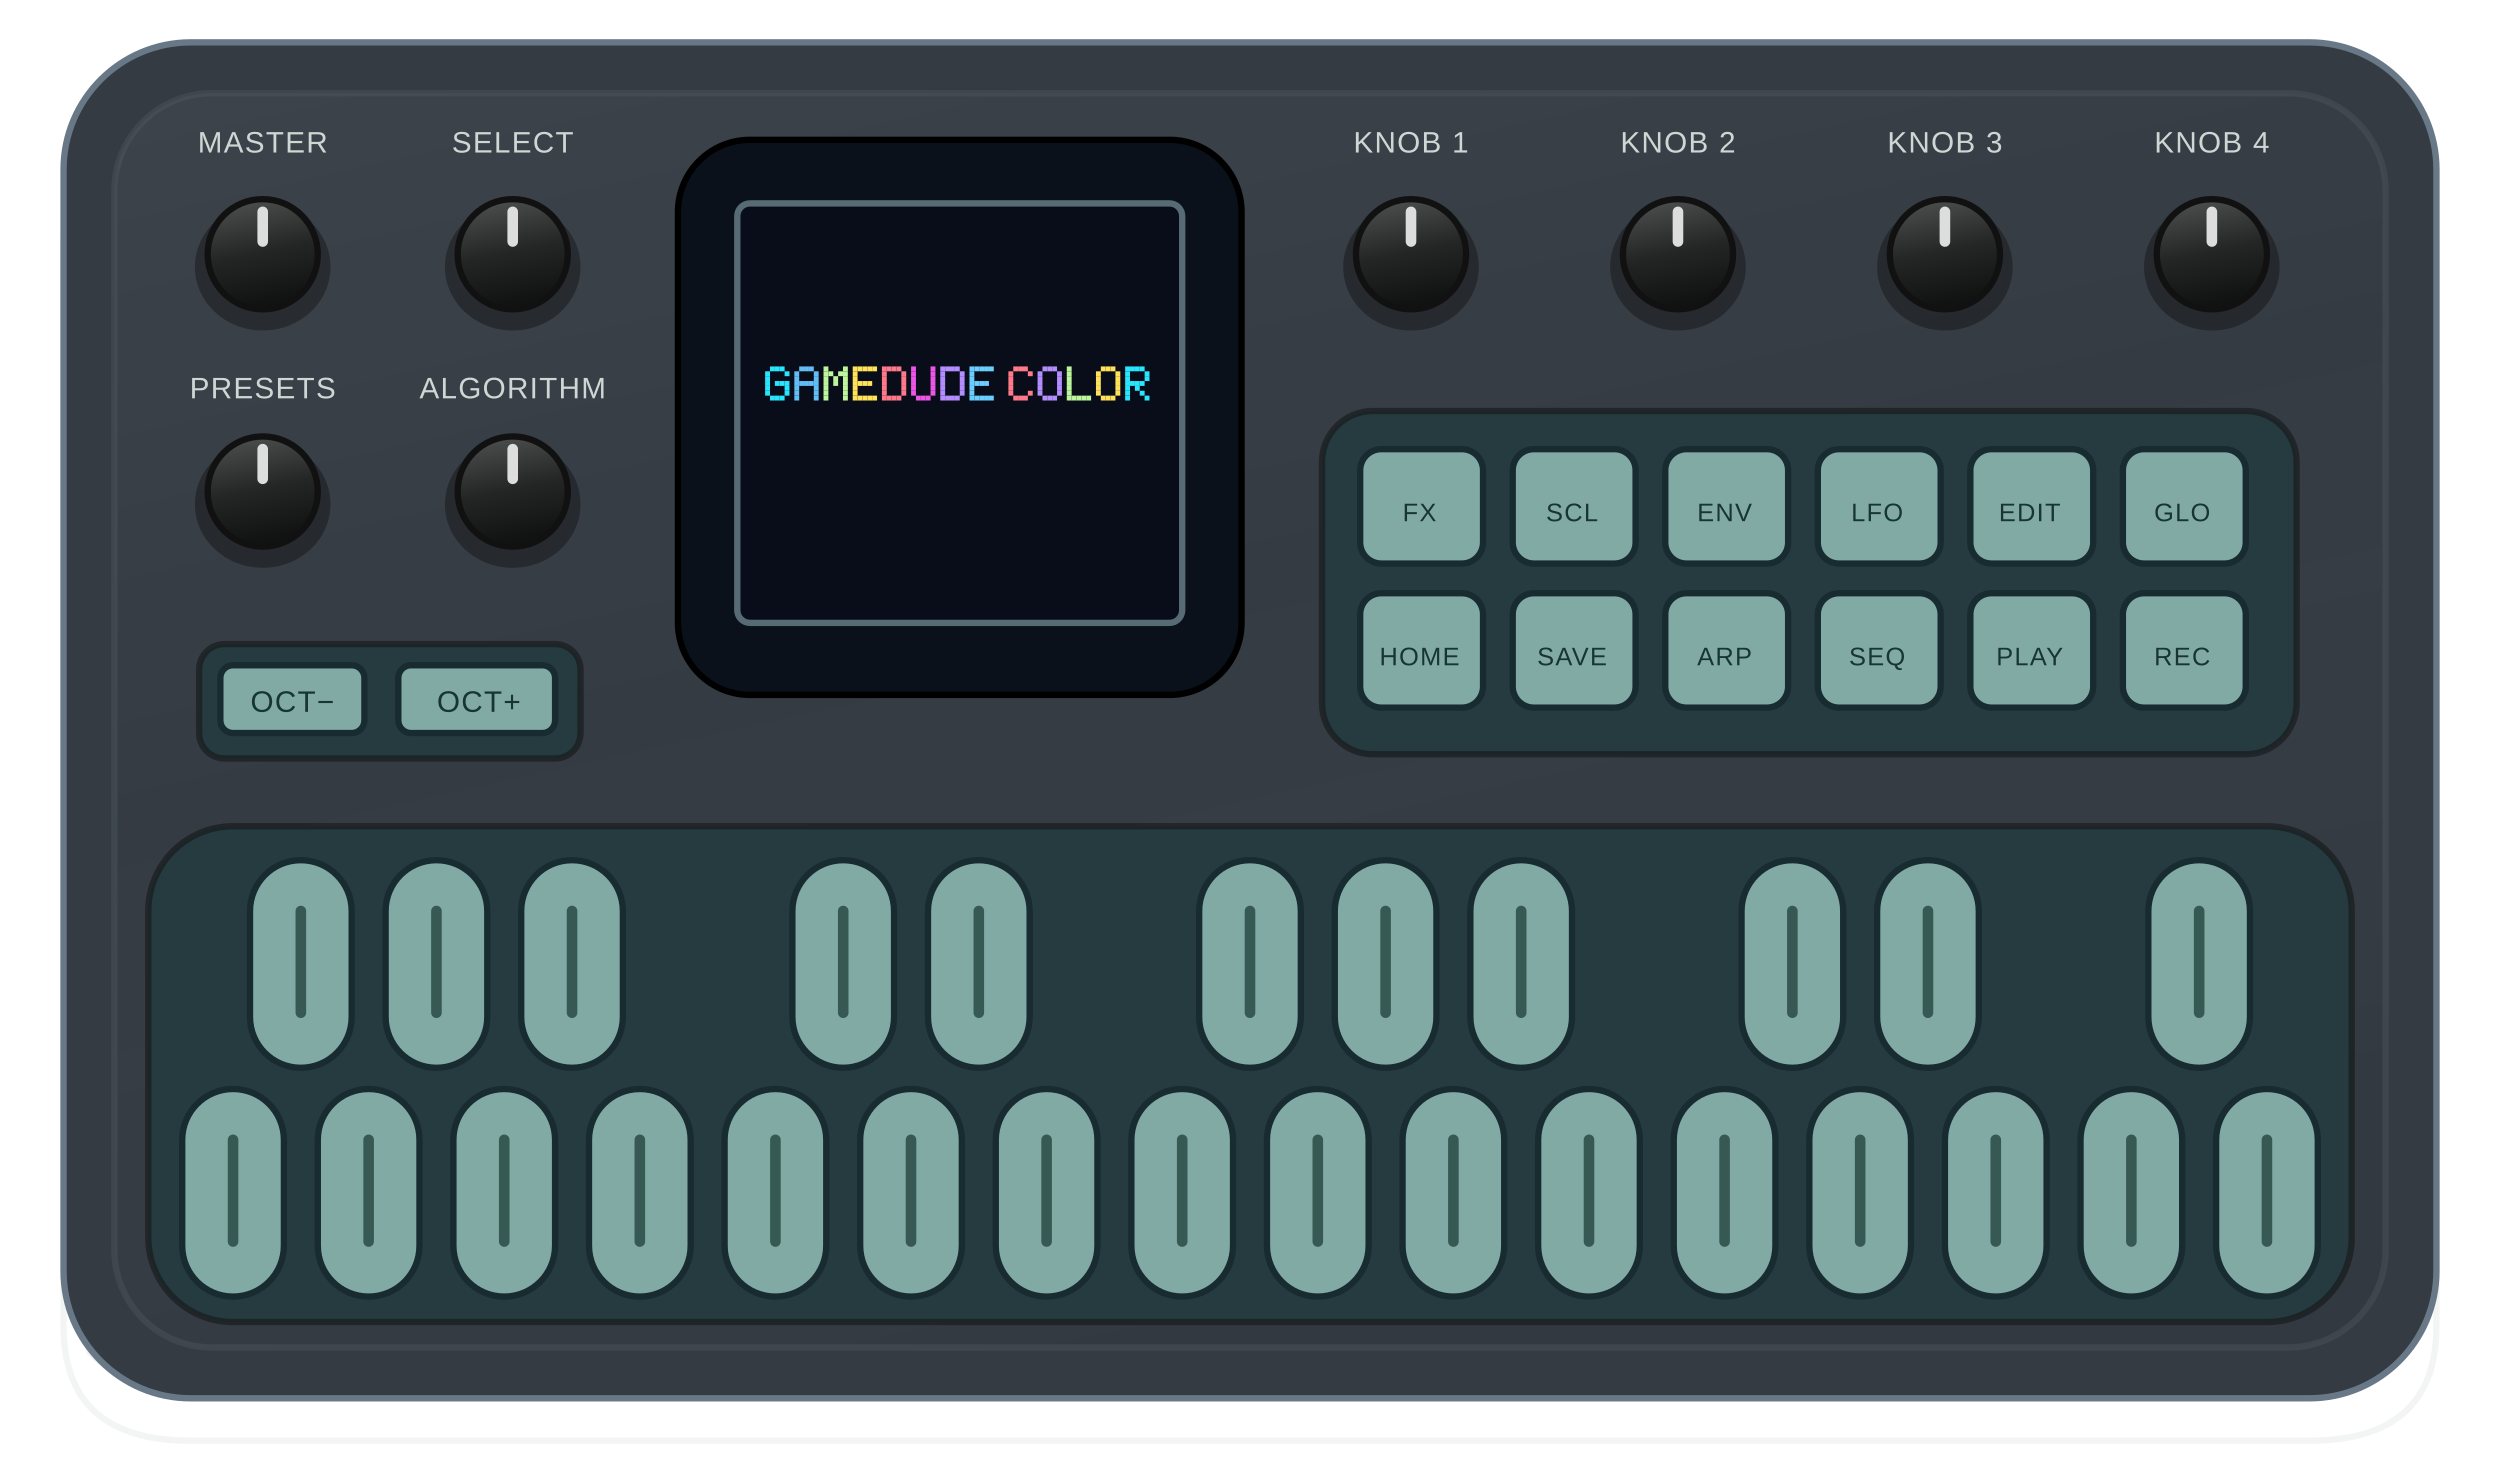
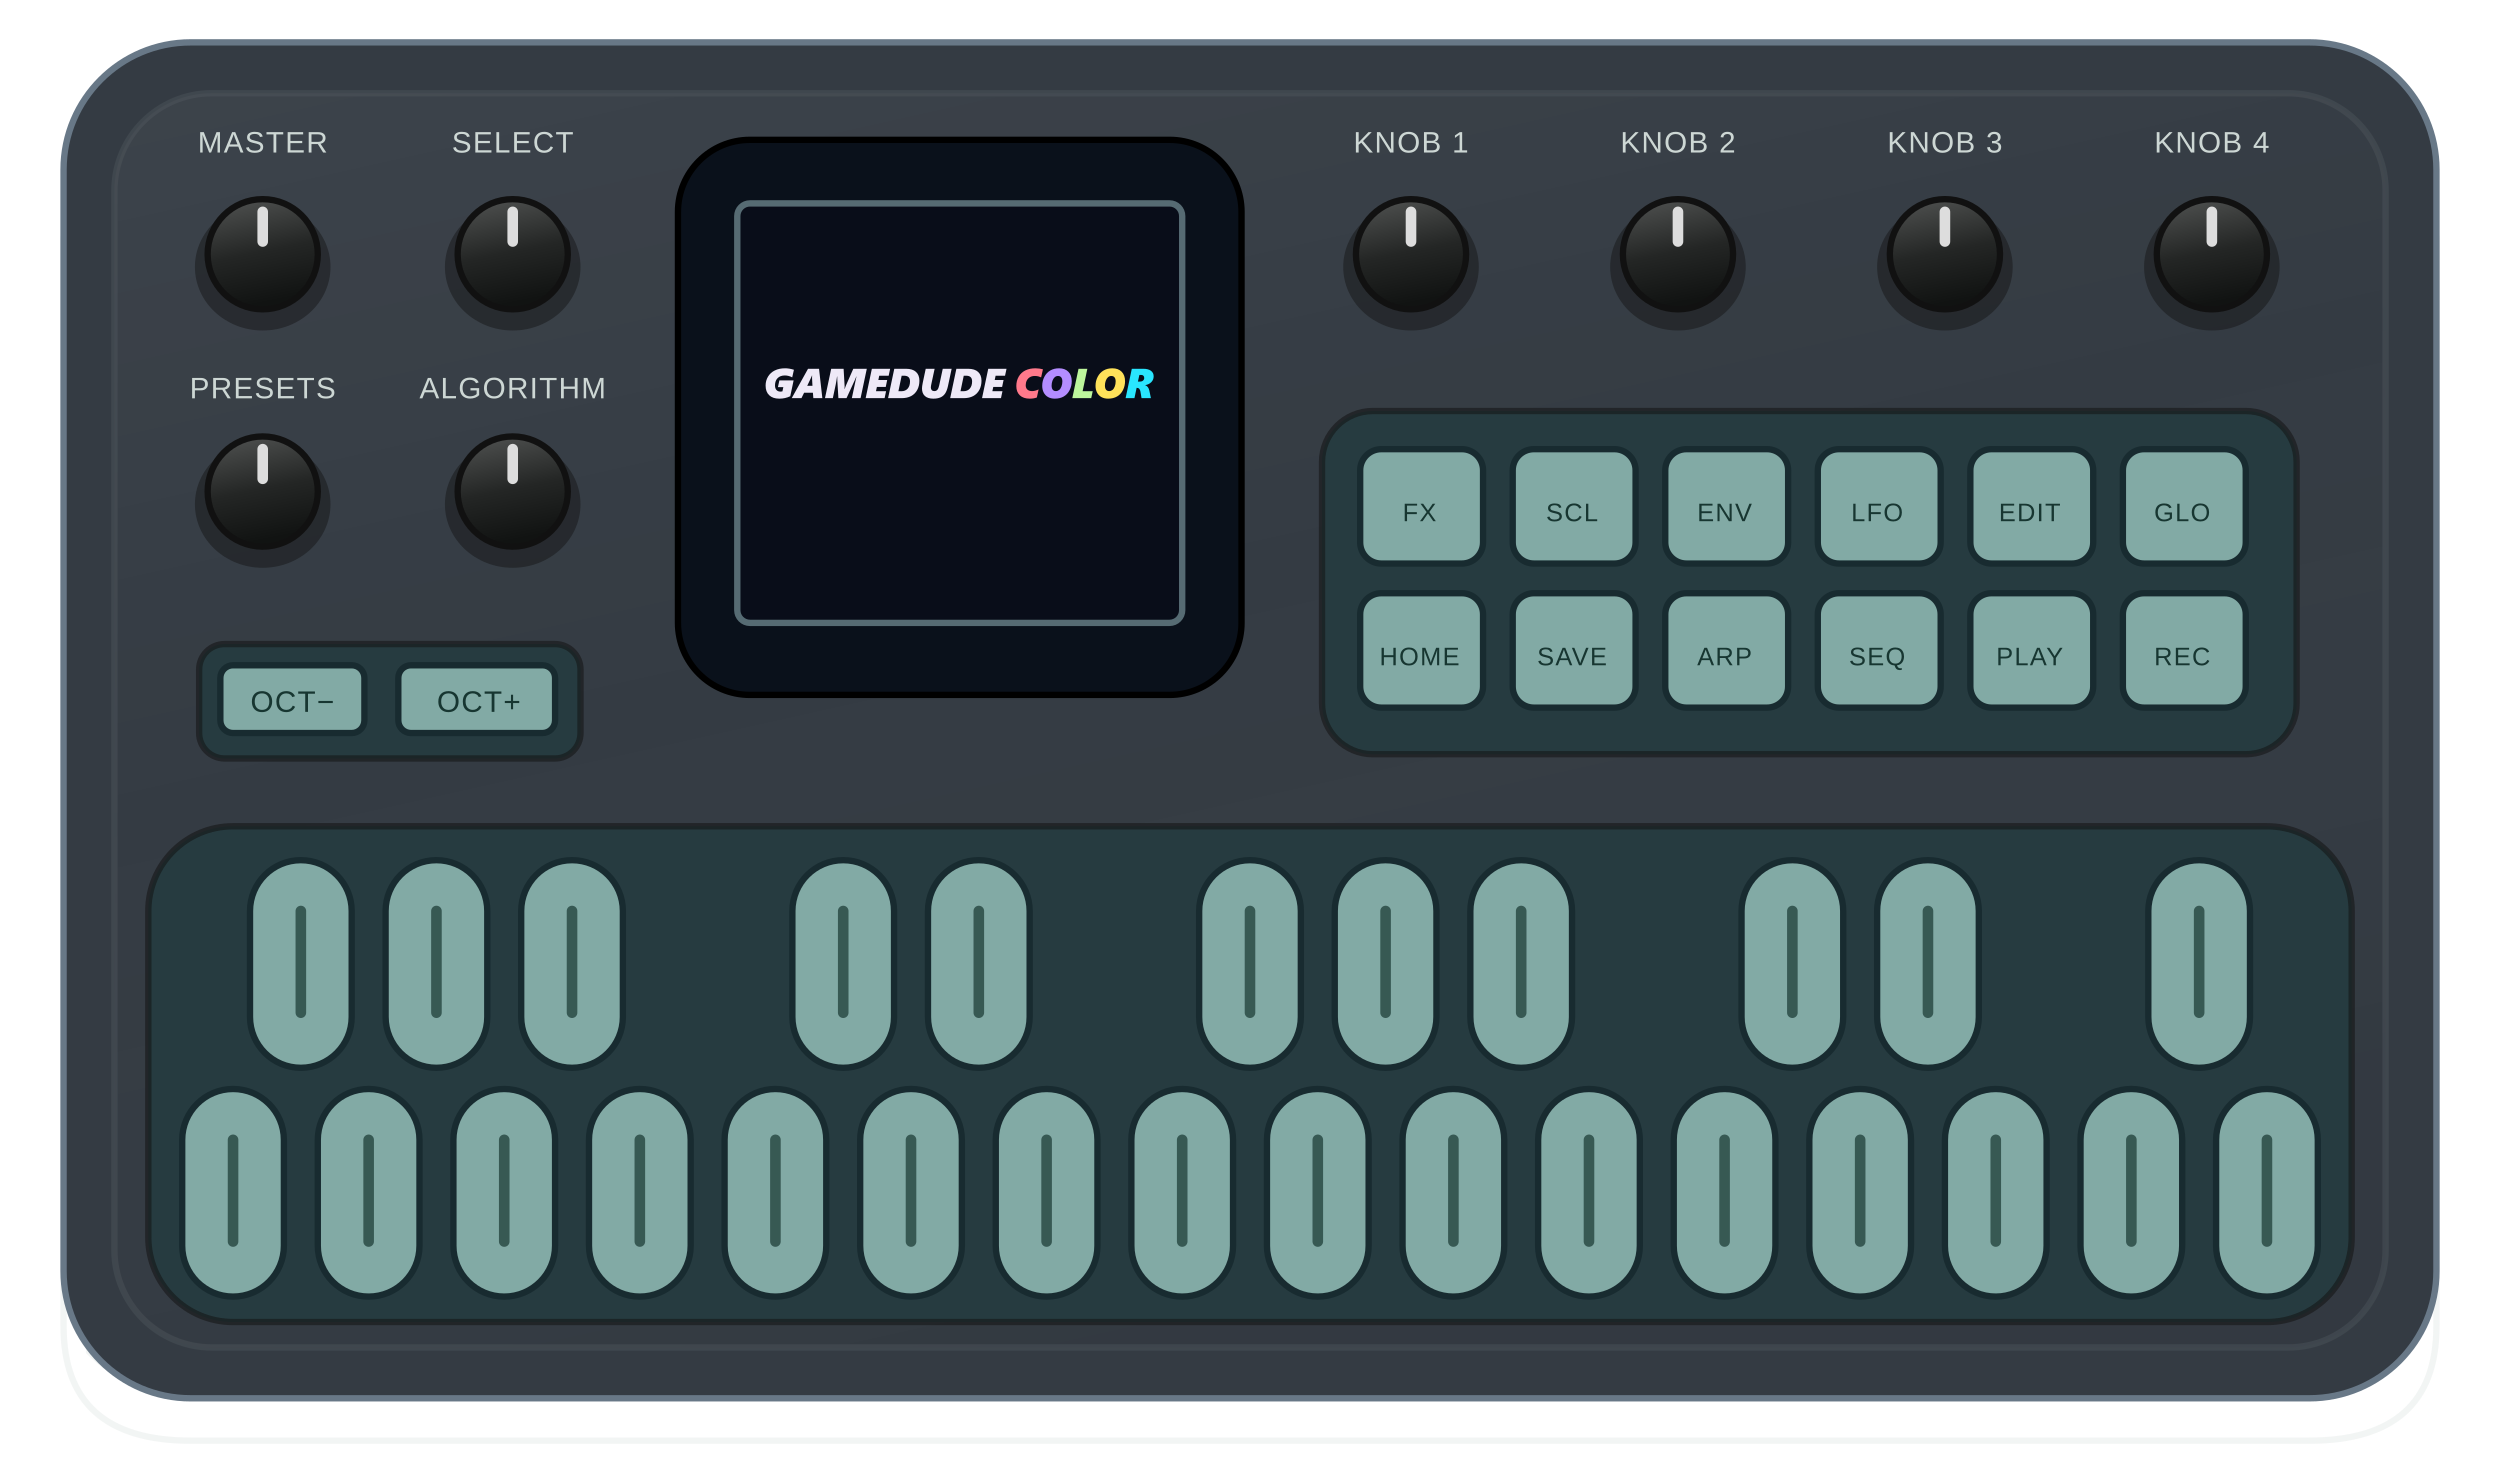
<svg xmlns="http://www.w3.org/2000/svg" viewBox="25 45 590 350" role="img" aria-label="FM-1 GameDude simulator">
  <style>
.hero-product{color:#cdd7d4}.product-body{fill:#343b43;stroke:#687887}.product-rubber{fill:#263b40;stroke:#1118}.product-button{fill:var(--button-fill,#82aaa5);stroke:#182b30}.product-detail{opacity:.25}.product-bezel{fill:#0a111b;stroke:#000}.product-screen{fill:#090d19;stroke:#566b73}.product-labels{font-family:Arial,sans-serif;letter-spacing:.3px}.product-control-ink{color:#173631}
</style>
  <defs>
    <g id="fm1-knob">
      <circle r="13" />
      <ellipse cy="3" rx="16" ry="15" opacity=".35" />
      <path d="M0 -10v7" stroke-width="2.5" />
    </g>
    <g id="fm1-key">
      <rect width="24" height="49" rx="12" />
      <path d="M12 12v24" opacity=".65" stroke-width="2.5" />
    </g>
    <g id="fm1-product-knob" class="product-knob">
      <ellipse cy="3" rx="16" ry="15" fill="#111" opacity=".45" stroke="none" />
      <circle r="13" fill="url(#fm1-knob-shade)" stroke="#111" />
      <path d="M0 -10v7" stroke="#ddd" stroke-width="2.5" />
    </g>
    <g id="fm1-product-key">
      <rect class="product-button" width="24" height="49" rx="12" />
      <path d="M12 12v24" opacity=".7" stroke-width="2.5" />
    </g>
    <linearGradient id="fm1-knob-shade" x2=".2" y2="1">
      <stop stop-color="#525453" />
      <stop offset=".55" stop-color="#242625" />
      <stop offset="1" stop-color="#111312" />
    </linearGradient>
    <linearGradient id="fm1-body-sheen" x2=".4" y2="1">
      <stop stop-color="#fff" stop-opacity=".16" />
      <stop offset=".5" stop-color="#fff" stop-opacity="0" />
      <stop offset="1" stop-color="#000" stop-opacity=".1" />
    </linearGradient>
-     <symbol id="gd-logo" viewBox="0 0 324 36">
-       <rect x="6" y="4" width="4" height="4" fill="#29e6ff" />
-       <rect x="10" y="4" width="4" height="4" fill="#29e6ff" />
-       <rect x="14" y="4" width="4" height="4" fill="#29e6ff" />
-       <rect x="2" y="8" width="4" height="4" fill="#29e6ff" />
-       <rect x="18" y="8" width="4" height="4" fill="#29e6ff" />
-       <rect x="2" y="12" width="4" height="4" fill="#29e6ff" />
-       <rect x="2" y="16" width="4" height="4" fill="#29e6ff" />
-       <rect x="10" y="16" width="4" height="4" fill="#29e6ff" />
-       <rect x="14" y="16" width="4" height="4" fill="#29e6ff" />
-       <rect x="18" y="16" width="4" height="4" fill="#29e6ff" />
-       <rect x="2" y="20" width="4" height="4" fill="#29e6ff" />
-       <rect x="18" y="20" width="4" height="4" fill="#29e6ff" />
-       <rect x="2" y="24" width="4" height="4" fill="#29e6ff" />
-       <rect x="18" y="24" width="4" height="4" fill="#29e6ff" />
-       <rect x="6" y="28" width="4" height="4" fill="#29e6ff" />
-       <rect x="10" y="28" width="4" height="4" fill="#29e6ff" />
-       <rect x="14" y="28" width="4" height="4" fill="#29e6ff" />
-       <rect x="30" y="4" width="4" height="4" fill="#62bef6" />
-       <rect x="34" y="4" width="4" height="4" fill="#62bef6" />
-       <rect x="38" y="4" width="4" height="4" fill="#62bef6" />
-       <rect x="26" y="8" width="4" height="4" fill="#62bef6" />
-       <rect x="42" y="8" width="4" height="4" fill="#62bef6" />
-       <rect x="26" y="12" width="4" height="4" fill="#62bef6" />
-       <rect x="42" y="12" width="4" height="4" fill="#62bef6" />
-       <rect x="26" y="16" width="4" height="4" fill="#62bef6" />
-       <rect x="30" y="16" width="4" height="4" fill="#62bef6" />
-       <rect x="34" y="16" width="4" height="4" fill="#62bef6" />
-       <rect x="38" y="16" width="4" height="4" fill="#62bef6" />
-       <rect x="42" y="16" width="4" height="4" fill="#62bef6" />
-       <rect x="26" y="20" width="4" height="4" fill="#62bef6" />
-       <rect x="42" y="20" width="4" height="4" fill="#62bef6" />
-       <rect x="26" y="24" width="4" height="4" fill="#62bef6" />
-       <rect x="42" y="24" width="4" height="4" fill="#62bef6" />
-       <rect x="26" y="28" width="4" height="4" fill="#62bef6" />
-       <rect x="42" y="28" width="4" height="4" fill="#62bef6" />
-       <rect x="50" y="4" width="4" height="4" fill="#bdf69c" />
-       <rect x="66" y="4" width="4" height="4" fill="#bdf69c" />
-       <rect x="50" y="8" width="4" height="4" fill="#bdf69c" />
-       <rect x="54" y="8" width="4" height="4" fill="#bdf69c" />
-       <rect x="62" y="8" width="4" height="4" fill="#bdf69c" />
-       <rect x="66" y="8" width="4" height="4" fill="#bdf69c" />
-       <rect x="50" y="12" width="4" height="4" fill="#bdf69c" />
-       <rect x="58" y="12" width="4" height="4" fill="#bdf69c" />
-       <rect x="66" y="12" width="4" height="4" fill="#bdf69c" />
-       <rect x="50" y="16" width="4" height="4" fill="#bdf69c" />
-       <rect x="58" y="16" width="4" height="4" fill="#bdf69c" />
-       <rect x="66" y="16" width="4" height="4" fill="#bdf69c" />
-       <rect x="50" y="20" width="4" height="4" fill="#bdf69c" />
-       <rect x="66" y="20" width="4" height="4" fill="#bdf69c" />
-       <rect x="50" y="24" width="4" height="4" fill="#bdf69c" />
-       <rect x="66" y="24" width="4" height="4" fill="#bdf69c" />
-       <rect x="50" y="28" width="4" height="4" fill="#bdf69c" />
-       <rect x="66" y="28" width="4" height="4" fill="#bdf69c" />
-       <rect x="74" y="4" width="4" height="4" fill="#ffe25a" />
-       <rect x="78" y="4" width="4" height="4" fill="#ffe25a" />
-       <rect x="82" y="4" width="4" height="4" fill="#ffe25a" />
-       <rect x="86" y="4" width="4" height="4" fill="#ffe25a" />
-       <rect x="90" y="4" width="4" height="4" fill="#ffe25a" />
-       <rect x="74" y="8" width="4" height="4" fill="#ffe25a" />
-       <rect x="74" y="12" width="4" height="4" fill="#ffe25a" />
-       <rect x="74" y="16" width="4" height="4" fill="#ffe25a" />
-       <rect x="78" y="16" width="4" height="4" fill="#ffe25a" />
-       <rect x="82" y="16" width="4" height="4" fill="#ffe25a" />
-       <rect x="86" y="16" width="4" height="4" fill="#ffe25a" />
-       <rect x="74" y="20" width="4" height="4" fill="#ffe25a" />
-       <rect x="74" y="24" width="4" height="4" fill="#ffe25a" />
-       <rect x="74" y="28" width="4" height="4" fill="#ffe25a" />
-       <rect x="78" y="28" width="4" height="4" fill="#ffe25a" />
-       <rect x="82" y="28" width="4" height="4" fill="#ffe25a" />
-       <rect x="86" y="28" width="4" height="4" fill="#ffe25a" />
-       <rect x="90" y="28" width="4" height="4" fill="#ffe25a" />
-       <rect x="98" y="4" width="4" height="4" fill="#ff798b" />
-       <rect x="102" y="4" width="4" height="4" fill="#ff798b" />
-       <rect x="106" y="4" width="4" height="4" fill="#ff798b" />
-       <rect x="110" y="4" width="4" height="4" fill="#ff798b" />
-       <rect x="98" y="8" width="4" height="4" fill="#ff798b" />
-       <rect x="114" y="8" width="4" height="4" fill="#ff798b" />
-       <rect x="98" y="12" width="4" height="4" fill="#ff798b" />
-       <rect x="114" y="12" width="4" height="4" fill="#ff798b" />
-       <rect x="98" y="16" width="4" height="4" fill="#ff798b" />
-       <rect x="114" y="16" width="4" height="4" fill="#ff798b" />
-       <rect x="98" y="20" width="4" height="4" fill="#ff798b" />
-       <rect x="114" y="20" width="4" height="4" fill="#ff798b" />
-       <rect x="98" y="24" width="4" height="4" fill="#ff798b" />
-       <rect x="114" y="24" width="4" height="4" fill="#ff798b" />
-       <rect x="98" y="28" width="4" height="4" fill="#ff798b" />
-       <rect x="102" y="28" width="4" height="4" fill="#ff798b" />
-       <rect x="106" y="28" width="4" height="4" fill="#ff798b" />
-       <rect x="110" y="28" width="4" height="4" fill="#ff798b" />
-       <rect x="122" y="4" width="4" height="4" fill="#ee55e6" />
-       <rect x="138" y="4" width="4" height="4" fill="#ee55e6" />
-       <rect x="122" y="8" width="4" height="4" fill="#ee55e6" />
-       <rect x="138" y="8" width="4" height="4" fill="#ee55e6" />
-       <rect x="122" y="12" width="4" height="4" fill="#ee55e6" />
-       <rect x="138" y="12" width="4" height="4" fill="#ee55e6" />
-       <rect x="122" y="16" width="4" height="4" fill="#ee55e6" />
-       <rect x="138" y="16" width="4" height="4" fill="#ee55e6" />
-       <rect x="122" y="20" width="4" height="4" fill="#ee55e6" />
-       <rect x="138" y="20" width="4" height="4" fill="#ee55e6" />
-       <rect x="122" y="24" width="4" height="4" fill="#ee55e6" />
-       <rect x="138" y="24" width="4" height="4" fill="#ee55e6" />
-       <rect x="126" y="28" width="4" height="4" fill="#ee55e6" />
-       <rect x="130" y="28" width="4" height="4" fill="#ee55e6" />
-       <rect x="134" y="28" width="4" height="4" fill="#ee55e6" />
-       <rect x="146" y="4" width="4" height="4" fill="#b48dff" />
-       <rect x="150" y="4" width="4" height="4" fill="#b48dff" />
-       <rect x="154" y="4" width="4" height="4" fill="#b48dff" />
-       <rect x="158" y="4" width="4" height="4" fill="#b48dff" />
-       <rect x="146" y="8" width="4" height="4" fill="#b48dff" />
-       <rect x="162" y="8" width="4" height="4" fill="#b48dff" />
-       <rect x="146" y="12" width="4" height="4" fill="#b48dff" />
-       <rect x="162" y="12" width="4" height="4" fill="#b48dff" />
-       <rect x="146" y="16" width="4" height="4" fill="#b48dff" />
-       <rect x="162" y="16" width="4" height="4" fill="#b48dff" />
-       <rect x="146" y="20" width="4" height="4" fill="#b48dff" />
-       <rect x="162" y="20" width="4" height="4" fill="#b48dff" />
-       <rect x="146" y="24" width="4" height="4" fill="#b48dff" />
-       <rect x="162" y="24" width="4" height="4" fill="#b48dff" />
-       <rect x="146" y="28" width="4" height="4" fill="#b48dff" />
-       <rect x="150" y="28" width="4" height="4" fill="#b48dff" />
-       <rect x="154" y="28" width="4" height="4" fill="#b48dff" />
-       <rect x="158" y="28" width="4" height="4" fill="#b48dff" />
-       <rect x="170" y="4" width="4" height="4" fill="#6aceff" />
-       <rect x="174" y="4" width="4" height="4" fill="#6aceff" />
-       <rect x="178" y="4" width="4" height="4" fill="#6aceff" />
-       <rect x="182" y="4" width="4" height="4" fill="#6aceff" />
-       <rect x="186" y="4" width="4" height="4" fill="#6aceff" />
-       <rect x="170" y="8" width="4" height="4" fill="#6aceff" />
-       <rect x="170" y="12" width="4" height="4" fill="#6aceff" />
-       <rect x="170" y="16" width="4" height="4" fill="#6aceff" />
-       <rect x="174" y="16" width="4" height="4" fill="#6aceff" />
-       <rect x="178" y="16" width="4" height="4" fill="#6aceff" />
-       <rect x="182" y="16" width="4" height="4" fill="#6aceff" />
-       <rect x="170" y="20" width="4" height="4" fill="#6aceff" />
-       <rect x="170" y="24" width="4" height="4" fill="#6aceff" />
-       <rect x="170" y="28" width="4" height="4" fill="#6aceff" />
-       <rect x="174" y="28" width="4" height="4" fill="#6aceff" />
-       <rect x="178" y="28" width="4" height="4" fill="#6aceff" />
-       <rect x="182" y="28" width="4" height="4" fill="#6aceff" />
-       <rect x="186" y="28" width="4" height="4" fill="#6aceff" />
-       <rect x="206" y="4" width="4" height="4" fill="#ff798b" />
-       <rect x="210" y="4" width="4" height="4" fill="#ff798b" />
-       <rect x="214" y="4" width="4" height="4" fill="#ff798b" />
-       <rect x="202" y="8" width="4" height="4" fill="#ff798b" />
-       <rect x="218" y="8" width="4" height="4" fill="#ff798b" />
-       <rect x="202" y="12" width="4" height="4" fill="#ff798b" />
-       <rect x="202" y="16" width="4" height="4" fill="#ff798b" />
-       <rect x="202" y="20" width="4" height="4" fill="#ff798b" />
-       <rect x="202" y="24" width="4" height="4" fill="#ff798b" />
-       <rect x="218" y="24" width="4" height="4" fill="#ff798b" />
-       <rect x="206" y="28" width="4" height="4" fill="#ff798b" />
-       <rect x="210" y="28" width="4" height="4" fill="#ff798b" />
-       <rect x="214" y="28" width="4" height="4" fill="#ff798b" />
-       <rect x="230" y="4" width="4" height="4" fill="#b48dff" />
-       <rect x="234" y="4" width="4" height="4" fill="#b48dff" />
-       <rect x="238" y="4" width="4" height="4" fill="#b48dff" />
-       <rect x="226" y="8" width="4" height="4" fill="#b48dff" />
-       <rect x="242" y="8" width="4" height="4" fill="#b48dff" />
-       <rect x="226" y="12" width="4" height="4" fill="#b48dff" />
-       <rect x="242" y="12" width="4" height="4" fill="#b48dff" />
-       <rect x="226" y="16" width="4" height="4" fill="#b48dff" />
-       <rect x="242" y="16" width="4" height="4" fill="#b48dff" />
-       <rect x="226" y="20" width="4" height="4" fill="#b48dff" />
-       <rect x="242" y="20" width="4" height="4" fill="#b48dff" />
-       <rect x="226" y="24" width="4" height="4" fill="#b48dff" />
-       <rect x="242" y="24" width="4" height="4" fill="#b48dff" />
-       <rect x="230" y="28" width="4" height="4" fill="#b48dff" />
-       <rect x="234" y="28" width="4" height="4" fill="#b48dff" />
-       <rect x="238" y="28" width="4" height="4" fill="#b48dff" />
-       <rect x="250" y="4" width="4" height="4" fill="#bdf69c" />
-       <rect x="250" y="8" width="4" height="4" fill="#bdf69c" />
-       <rect x="250" y="12" width="4" height="4" fill="#bdf69c" />
-       <rect x="250" y="16" width="4" height="4" fill="#bdf69c" />
-       <rect x="250" y="20" width="4" height="4" fill="#bdf69c" />
-       <rect x="250" y="24" width="4" height="4" fill="#bdf69c" />
-       <rect x="250" y="28" width="4" height="4" fill="#bdf69c" />
-       <rect x="254" y="28" width="4" height="4" fill="#bdf69c" />
-       <rect x="258" y="28" width="4" height="4" fill="#bdf69c" />
-       <rect x="262" y="28" width="4" height="4" fill="#bdf69c" />
-       <rect x="266" y="28" width="4" height="4" fill="#bdf69c" />
-       <rect x="278" y="4" width="4" height="4" fill="#ffe25a" />
-       <rect x="282" y="4" width="4" height="4" fill="#ffe25a" />
-       <rect x="286" y="4" width="4" height="4" fill="#ffe25a" />
-       <rect x="274" y="8" width="4" height="4" fill="#ffe25a" />
-       <rect x="290" y="8" width="4" height="4" fill="#ffe25a" />
-       <rect x="274" y="12" width="4" height="4" fill="#ffe25a" />
-       <rect x="290" y="12" width="4" height="4" fill="#ffe25a" />
-       <rect x="274" y="16" width="4" height="4" fill="#ffe25a" />
-       <rect x="290" y="16" width="4" height="4" fill="#ffe25a" />
-       <rect x="274" y="20" width="4" height="4" fill="#ffe25a" />
-       <rect x="290" y="20" width="4" height="4" fill="#ffe25a" />
-       <rect x="274" y="24" width="4" height="4" fill="#ffe25a" />
-       <rect x="290" y="24" width="4" height="4" fill="#ffe25a" />
-       <rect x="278" y="28" width="4" height="4" fill="#ffe25a" />
-       <rect x="282" y="28" width="4" height="4" fill="#ffe25a" />
-       <rect x="286" y="28" width="4" height="4" fill="#ffe25a" />
-       <rect x="298" y="4" width="4" height="4" fill="#29e6ff" />
-       <rect x="302" y="4" width="4" height="4" fill="#29e6ff" />
-       <rect x="306" y="4" width="4" height="4" fill="#29e6ff" />
-       <rect x="310" y="4" width="4" height="4" fill="#29e6ff" />
-       <rect x="298" y="8" width="4" height="4" fill="#29e6ff" />
-       <rect x="314" y="8" width="4" height="4" fill="#29e6ff" />
-       <rect x="298" y="12" width="4" height="4" fill="#29e6ff" />
-       <rect x="314" y="12" width="4" height="4" fill="#29e6ff" />
-       <rect x="298" y="16" width="4" height="4" fill="#29e6ff" />
-       <rect x="302" y="16" width="4" height="4" fill="#29e6ff" />
-       <rect x="306" y="16" width="4" height="4" fill="#29e6ff" />
-       <rect x="310" y="16" width="4" height="4" fill="#29e6ff" />
-       <rect x="298" y="20" width="4" height="4" fill="#29e6ff" />
-       <rect x="306" y="20" width="4" height="4" fill="#29e6ff" />
-       <rect x="298" y="24" width="4" height="4" fill="#29e6ff" />
-       <rect x="310" y="24" width="4" height="4" fill="#29e6ff" />
-       <rect x="298" y="28" width="4" height="4" fill="#29e6ff" />
-       <rect x="314" y="28" width="4" height="4" fill="#29e6ff" />
+     <symbol id="gd-logo" viewBox="0 0 545 50">
+       <path d="M1391 1014Q1317 1057 1221.5 1082.5Q1126 1108 1036 1108Q808 1108 679.5 978.5Q551 849 551 621Q551 477 622.0 398.0Q693 319 823 319Q869 319 913 330L958 539H694L764 866H1460L1296 94Q1052 -25 760 -25Q443 -25 267.5 142.0Q92 309 92 614Q92 856 210.5 1052.0Q329 1248 542.5 1353.0Q756 1458 1044 1458Q1244 1458 1475 1386Z" fill="#eee9f7" transform="matrix(0.02832097 0 0 -0.02832097 1.394471 45.29198)" />
+       <path d="M961 0 940 264H510L381 0H-94L702 1434H1239L1401 0ZM898 1008Q898 1076 903 1106H893L874 1056L836 969L662 602H918L899 961Z" fill="#eee9f7" transform="matrix(0.02832097 0 0 -0.02832097 42.79973 45.29198)" />
+       <path d="M1767 0H1341L1520 844L1567 1059H1559L1485 881L1081 0H684L633 831Q627 915 627 1059H618Q589 838 551 655L412 0H29L332 1434H938L988 577Q988 512 983 442H989Q1006 490 1024.0 542.5Q1042 595 1061 637L1411 1434H2071Z" fill="#eee9f7" transform="matrix(0.02832097 0 0 -0.02832097 85.30951 45.29198)" />
+       <path d="M1155 1096H694L651 887H1083L1012 549H580L535 338H1028L956 0H31L334 1434H1227Z" fill="#eee9f7" transform="matrix(0.02832097 0 0 -0.02832097 141.4983 45.29198)" />
+       <path d="M1561 852Q1561 597 1454.5 400.0Q1348 203 1155.5 101.5Q963 0 700 0H31L334 1434H905Q1229 1434 1395.0 1281.0Q1561 1128 1561 852ZM1102 819Q1102 958 1029.0 1027.0Q956 1096 805 1096H694L535 338H680Q878 338 990.0 467.5Q1102 597 1102 819Z" fill="#eee9f7" transform="matrix(0.02832097 0 0 -0.02832097 172.5098 45.29198)" />
+       <path d="M684 -25Q417 -25 274.0 103.0Q131 231 131 475Q131 566 166 741L313 1434H748L598 737Q586 677 574.5 622.0Q563 567 563 526Q563 440 607.5 392.0Q652 344 733 344Q827 344 883.5 409.0Q940 474 971 621L1145 1434H1579L1401 596Q1347 351 1257.5 222.0Q1168 93 1027.5 34.0Q887 -25 684 -25Z" fill="#eee9f7" transform="matrix(0.02832097 0 0 -0.02832097 216.5772 45.29198)" />
+       <path d="M1561 852Q1561 597 1454.5 400.0Q1348 203 1155.5 101.5Q963 0 700 0H31L334 1434H905Q1229 1434 1395.0 1281.0Q1561 1128 1561 852ZM1102 819Q1102 958 1029.0 1027.0Q956 1096 805 1096H694L535 338H680Q878 338 990.0 467.5Q1102 597 1102 819Z" fill="#eee9f7" transform="matrix(0.02832097 0 0 -0.02832097 258.379 45.29198)" />
+       <path d="M1155 1096H694L651 887H1083L1012 549H580L535 338H1028L956 0H31L334 1434H1227Z" fill="#eee9f7" transform="matrix(0.02832097 0 0 -0.02832097 302.4464 45.29198)" />
+       <path d="M1294 1014Q1233 1043 1160.0 1063.0Q1087 1083 983 1083Q847 1083 747.5 1024.5Q648 966 594.5 861.5Q541 757 541 629Q541 495 622.0 419.5Q703 344 856 344Q924 344 1008.0 366.0Q1092 388 1171 426L1085 31Q929 -25 741 -25Q425 -25 253.5 138.0Q82 301 82 590Q82 849 199.0 1051.5Q316 1254 526.5 1356.0Q737 1458 1020 1458Q1111 1458 1212.0 1443.5Q1313 1429 1382 1409Z" fill="#ff798b" transform="matrix(0.02832097 0 0 -0.02832097 348.4113 45.29198)" />
+       <path d="M1534 829Q1534 593 1430.5 390.0Q1327 187 1143.5 81.0Q960 -25 707 -25Q515 -25 376.5 53.5Q238 132 165.0 275.0Q92 418 92 602Q92 840 197.0 1042.0Q302 1244 486.0 1351.0Q670 1458 913 1458Q1202 1458 1368.0 1290.0Q1534 1122 1534 829ZM1075 815Q1075 946 1020.5 1014.5Q966 1083 864 1083Q770 1083 700.0 1020.0Q630 957 590.5 845.5Q551 734 551 612Q551 479 606.0 411.5Q661 344 758 344Q848 344 919.0 400.0Q990 456 1032.5 570.5Q1075 685 1075 815Z" fill="#b48dff" transform="matrix(0.02832097 0 0 -0.02832097 383.9541 45.29198)" />
+       <path d="M956 0H31L334 1434H766L535 338H1028Z" fill="#bdf69c" transform="matrix(0.02832097 0 0 -0.02832097 427.2852 45.29198)" />
+       <path d="M1534 829Q1534 593 1430.5 390.0Q1327 187 1143.5 81.0Q960 -25 707 -25Q515 -25 376.5 53.5Q238 132 165.0 275.0Q92 418 92 602Q92 840 197.0 1042.0Q302 1244 486.0 1351.0Q670 1458 913 1458Q1202 1458 1368.0 1290.0Q1534 1122 1534 829ZM1075 815Q1075 946 1020.5 1014.5Q966 1083 864 1083Q770 1083 700.0 1020.0Q630 957 590.5 845.5Q551 734 551 612Q551 479 606.0 411.5Q661 344 758 344Q848 344 919.0 400.0Q990 456 1032.5 570.5Q1075 685 1075 815Z" fill="#ffe25a" transform="matrix(0.02832097 0 0 -0.02832097 457.6736 45.29198)" />
+       <path d="M1401 1063Q1401 900 1288.5 784.0Q1176 668 989 635V631Q1146 573 1188 375L1268 0H809L756 319Q740 409 697.5 456.5Q655 504 573 504H569L463 0H31L334 1434H897Q1135 1434 1268.0 1337.0Q1401 1240 1401 1063ZM940 983Q940 1055 900.5 1095.0Q861 1135 782 1135H705L631 807H727Q824 807 882.0 858.0Q940 909 940 983Z" fill="#29e6ff" transform="matrix(0.02832097 0 0 -0.02832097 501.0047 45.29198)" />
    </symbol>
  </defs>
  <g class="hero-product">
    <g fill="none" stroke="currentColor" stroke-width="1.5" stroke-linejoin="round" stroke-linecap="round">
      <path class="product-detail" d="M40 101v257q0 27 30 27h500q30 0 30-27V101M46 364q10 10 26 10h497q15 0 24-10" />
      <rect class="product-body" x="40" y="55" width="560" height="320" rx="30" />
      <rect fill="url(#fm1-body-sheen)" stroke-opacity=".3" x="52" y="67" width="536" height="296" rx="23" class="product-detail" />
      <g>
        <use href="#fm1-product-knob" x="87" y="105" />
        <use href="#fm1-product-knob" x="146" y="105" />
        <use href="#fm1-product-knob" x="87" y="161" />
        <use href="#fm1-product-knob" x="146" y="161" />
        <use href="#fm1-product-knob" x="358" y="105" />
        <use href="#fm1-product-knob" x="421" y="105" />
        <use href="#fm1-product-knob" x="484" y="105" />
        <use href="#fm1-product-knob" x="547" y="105" />
      </g>
      <rect class="product-bezel" x="185" y="78" width="133" height="131" rx="17" />
      <rect x="199" y="93" width="105" height="99" rx="3" class="product-screen" />
      <rect class="product-rubber" x="72" y="197" width="90" height="27" rx="6" />
      <rect class="product-button" x="77" y="202" width="34" height="16" rx="3" />
      <rect class="product-button" x="119" y="202" width="37" height="16" rx="3" />
      <rect class="product-rubber" x="337" y="142" width="230" height="81" rx="12" />
      <rect class="product-rubber" x="60" y="240" width="520" height="117" rx="20" />
      <rect class="product-button" x="346" y="151" width="29" height="27" rx="5" />
      <rect class="product-button" x="382" y="151" width="29" height="27" rx="5" />
      <rect class="product-button" x="418" y="151" width="29" height="27" rx="5" />
      <rect class="product-button" x="454" y="151" width="29" height="27" rx="5" />
      <rect class="product-button" x="490" y="151" width="29" height="27" rx="5" />
      <rect class="product-button" x="526" y="151" width="29" height="27" rx="5" />
      <rect class="product-button" x="346" y="185" width="29" height="27" rx="5" />
      <rect class="product-button" x="382" y="185" width="29" height="27" rx="5" />
      <rect class="product-button" x="418" y="185" width="29" height="27" rx="5" />
      <rect class="product-button" x="454" y="185" width="29" height="27" rx="5" />
      <rect class="product-button" x="490" y="185" width="29" height="27" rx="5" />
      <rect class="product-button" x="526" y="185" width="29" height="27" rx="5" />
      <use class="product-control-ink" href="#fm1-product-key" x="68" y="302" />
      <use class="product-control-ink" href="#fm1-product-key" x="100" y="302" />
      <use class="product-control-ink" href="#fm1-product-key" x="132" y="302" />
      <use class="product-control-ink" href="#fm1-product-key" x="164" y="302" />
      <use class="product-control-ink" href="#fm1-product-key" x="196" y="302" />
      <use class="product-control-ink" href="#fm1-product-key" x="228" y="302" />
      <use class="product-control-ink" href="#fm1-product-key" x="260" y="302" />
      <use class="product-control-ink" href="#fm1-product-key" x="292" y="302" />
      <use class="product-control-ink" href="#fm1-product-key" x="324" y="302" />
      <use class="product-control-ink" href="#fm1-product-key" x="356" y="302" />
      <use class="product-control-ink" href="#fm1-product-key" x="388" y="302" />
      <use class="product-control-ink" href="#fm1-product-key" x="420" y="302" />
      <use class="product-control-ink" href="#fm1-product-key" x="452" y="302" />
      <use class="product-control-ink" href="#fm1-product-key" x="484" y="302" />
      <use class="product-control-ink" href="#fm1-product-key" x="516" y="302" />
      <use class="product-control-ink" href="#fm1-product-key" x="548" y="302" />
      <use class="product-control-ink" href="#fm1-product-key" x="84" y="248" />
      <use class="product-control-ink" href="#fm1-product-key" x="116" y="248" />
      <use class="product-control-ink" href="#fm1-product-key" x="148" y="248" />
      <use class="product-control-ink" href="#fm1-product-key" x="212" y="248" />
      <use class="product-control-ink" href="#fm1-product-key" x="244" y="248" />
      <use class="product-control-ink" href="#fm1-product-key" x="308" y="248" />
      <use class="product-control-ink" href="#fm1-product-key" x="340" y="248" />
      <use class="product-control-ink" href="#fm1-product-key" x="372" y="248" />
      <use class="product-control-ink" href="#fm1-product-key" x="436" y="248" />
      <use class="product-control-ink" href="#fm1-product-key" x="468" y="248" />
      <use class="product-control-ink" href="#fm1-product-key" x="532" y="248" />
    </g>
    <g class="product-labels" fill="currentColor" font-size="7" text-anchor="middle">
      <text x="87" y="81">MASTER</text>
      <text x="146" y="81">SELECT</text>
      <text x="87" y="139">PRESETS</text>
      <text x="146" y="139">ALGORITHM</text>
      <text x="358" y="81">KNOB 1</text>
      <text x="421" y="81">KNOB 2</text>
      <text x="484" y="81">KNOB 3</text>
      <text x="547" y="81">KNOB 4</text>
      <text class="product-control-ink" x="94" y="213">OCT−</text>
      <text class="product-control-ink" x="138" y="213">OCT+</text>
      <text class="product-control-ink" x="360" y="168" font-size="6">FX</text>
      <text class="product-control-ink" x="396" y="168" font-size="6">SCL</text>
      <text class="product-control-ink" x="432" y="168" font-size="6">ENV</text>
      <text class="product-control-ink" x="468" y="168" font-size="6">LFO</text>
      <text class="product-control-ink" x="504" y="168" font-size="6">EDIT</text>
      <text class="product-control-ink" x="540" y="168" font-size="6">GLO</text>
      <text class="product-control-ink" x="360" y="202" font-size="6">HOME</text>
      <text class="product-control-ink" x="396" y="202" font-size="6">SAVE</text>
      <text class="product-control-ink" x="432" y="202" font-size="6">ARP</text>
      <text class="product-control-ink" x="468" y="202" font-size="6">SEQ</text>
      <text class="product-control-ink" x="504" y="202" font-size="6">PLAY</text>
      <text class="product-control-ink" x="540" y="202" font-size="6">REC</text>
    </g>
    <g id="game-screen-brand">
      <use href="#gd-logo" x="205" y="126" width="93" height="19" />
    </g>
  </g>
</svg>
